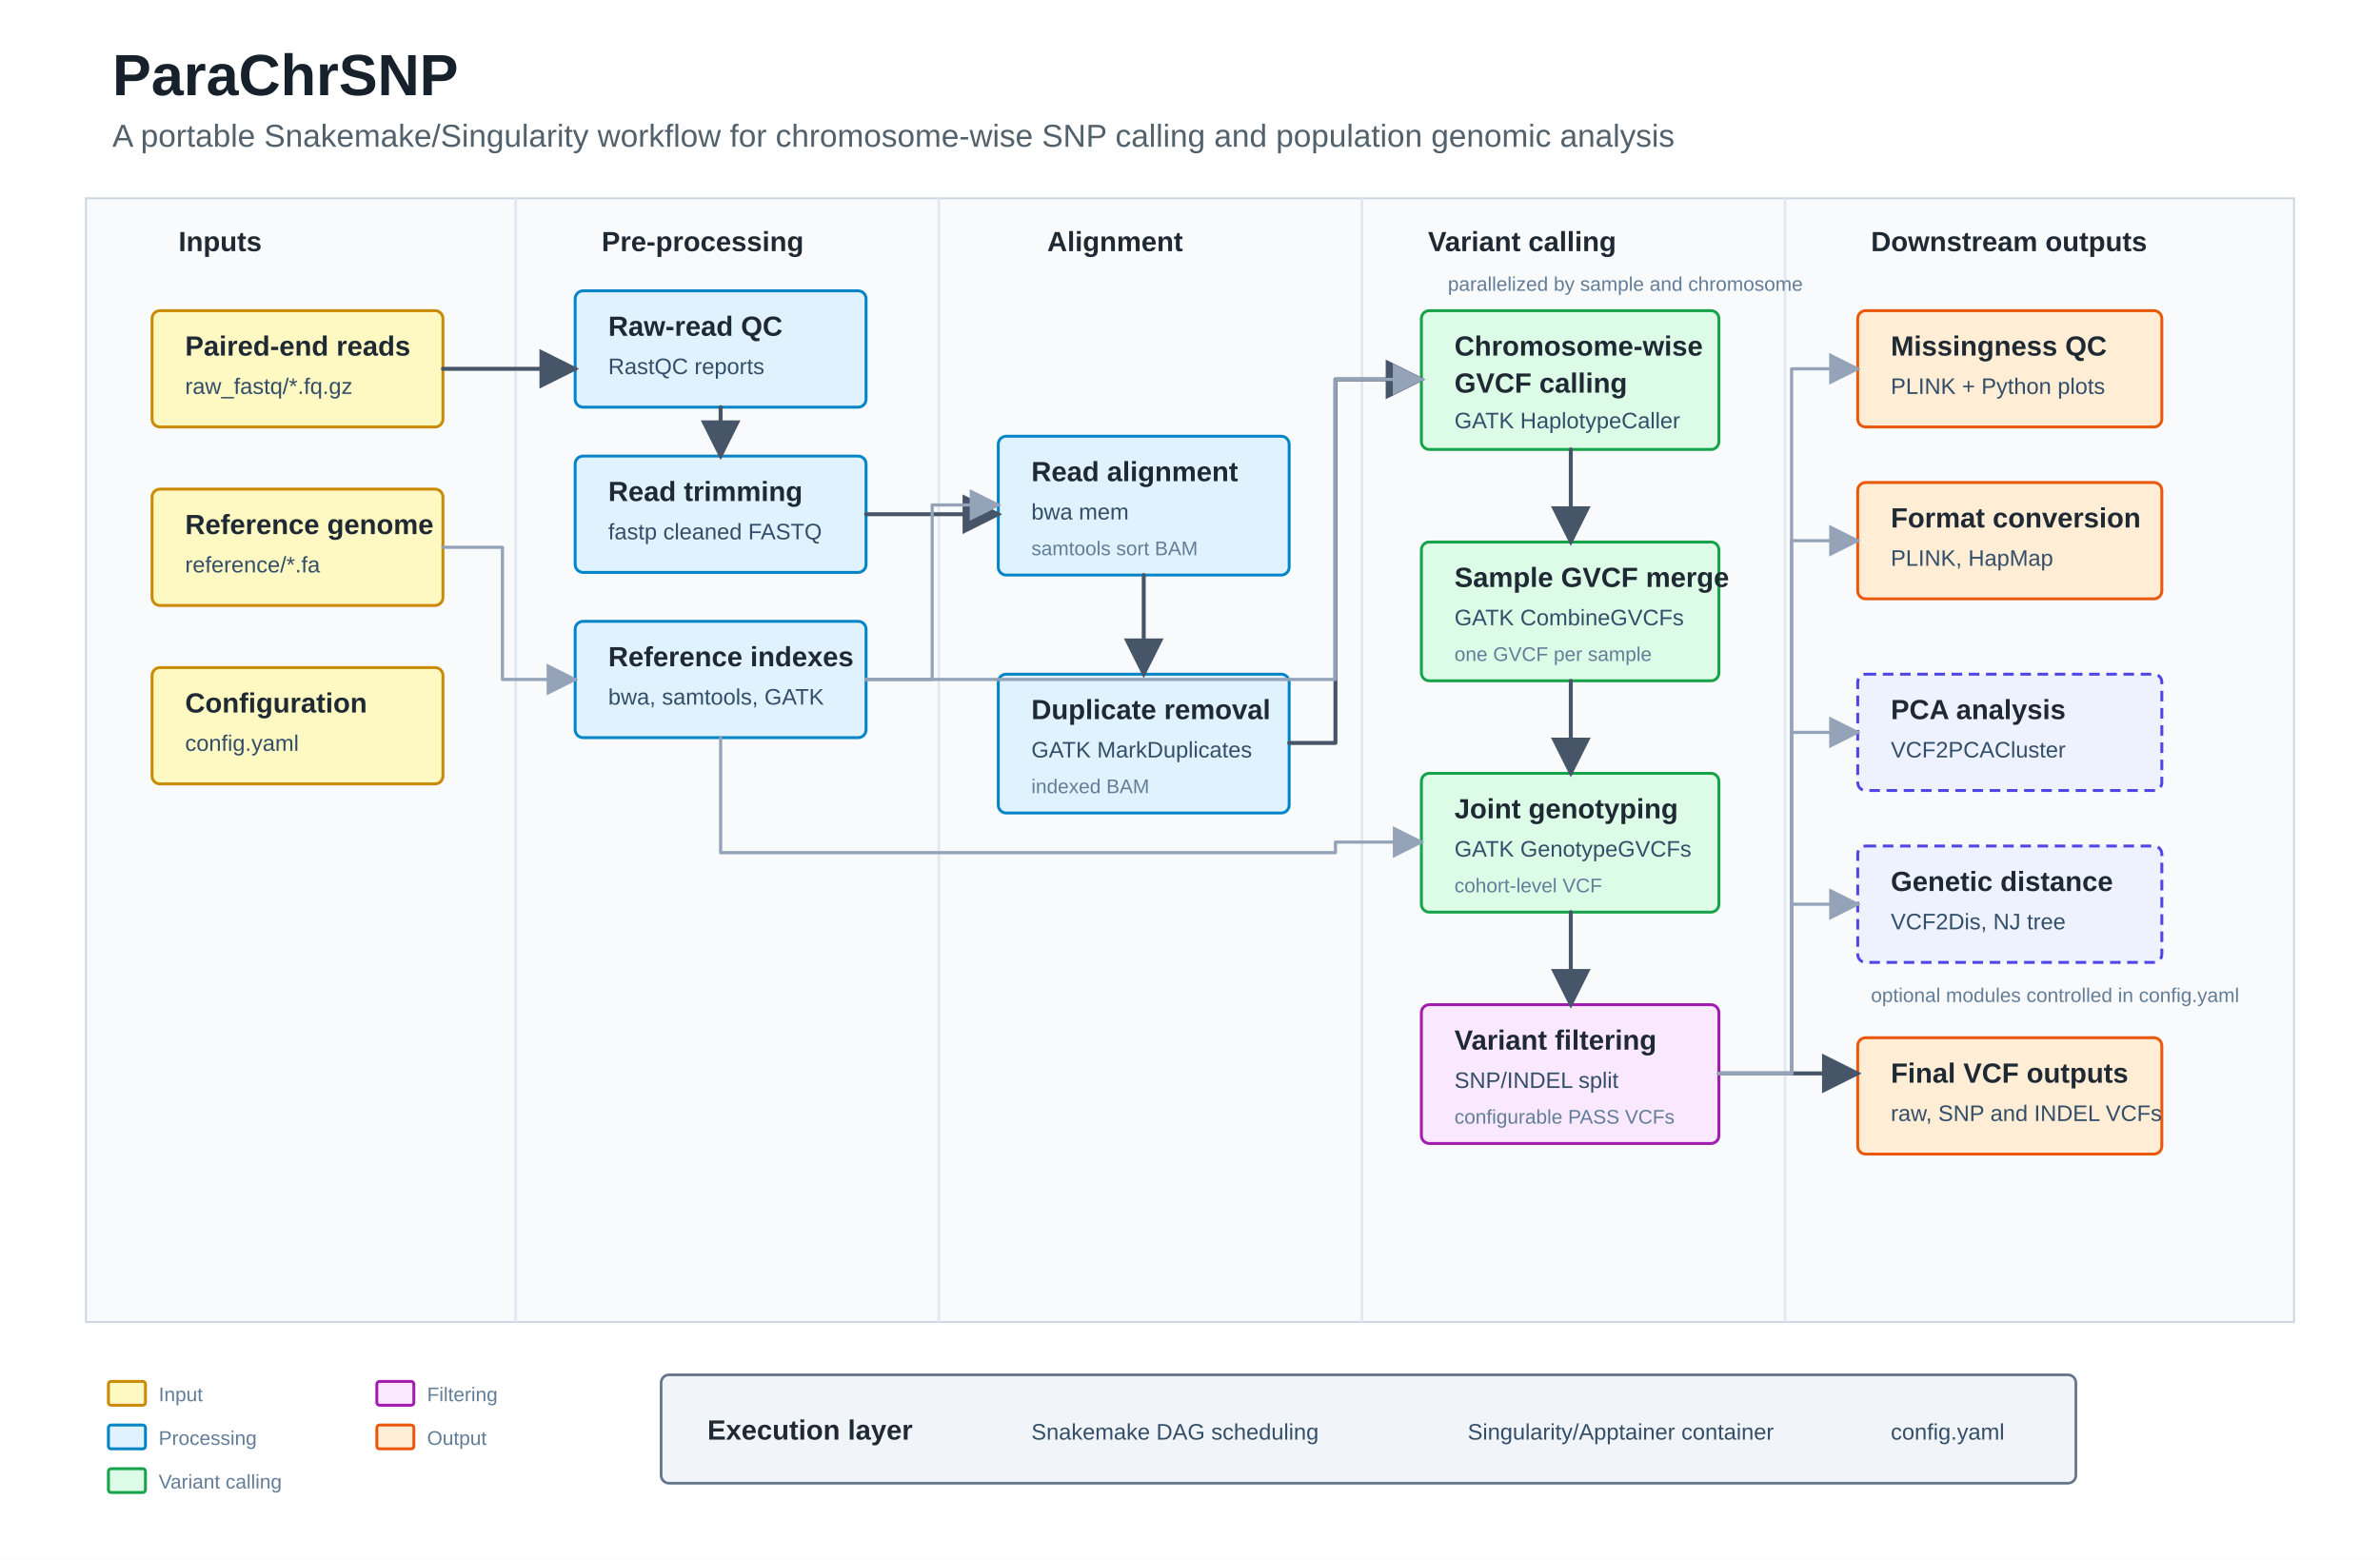
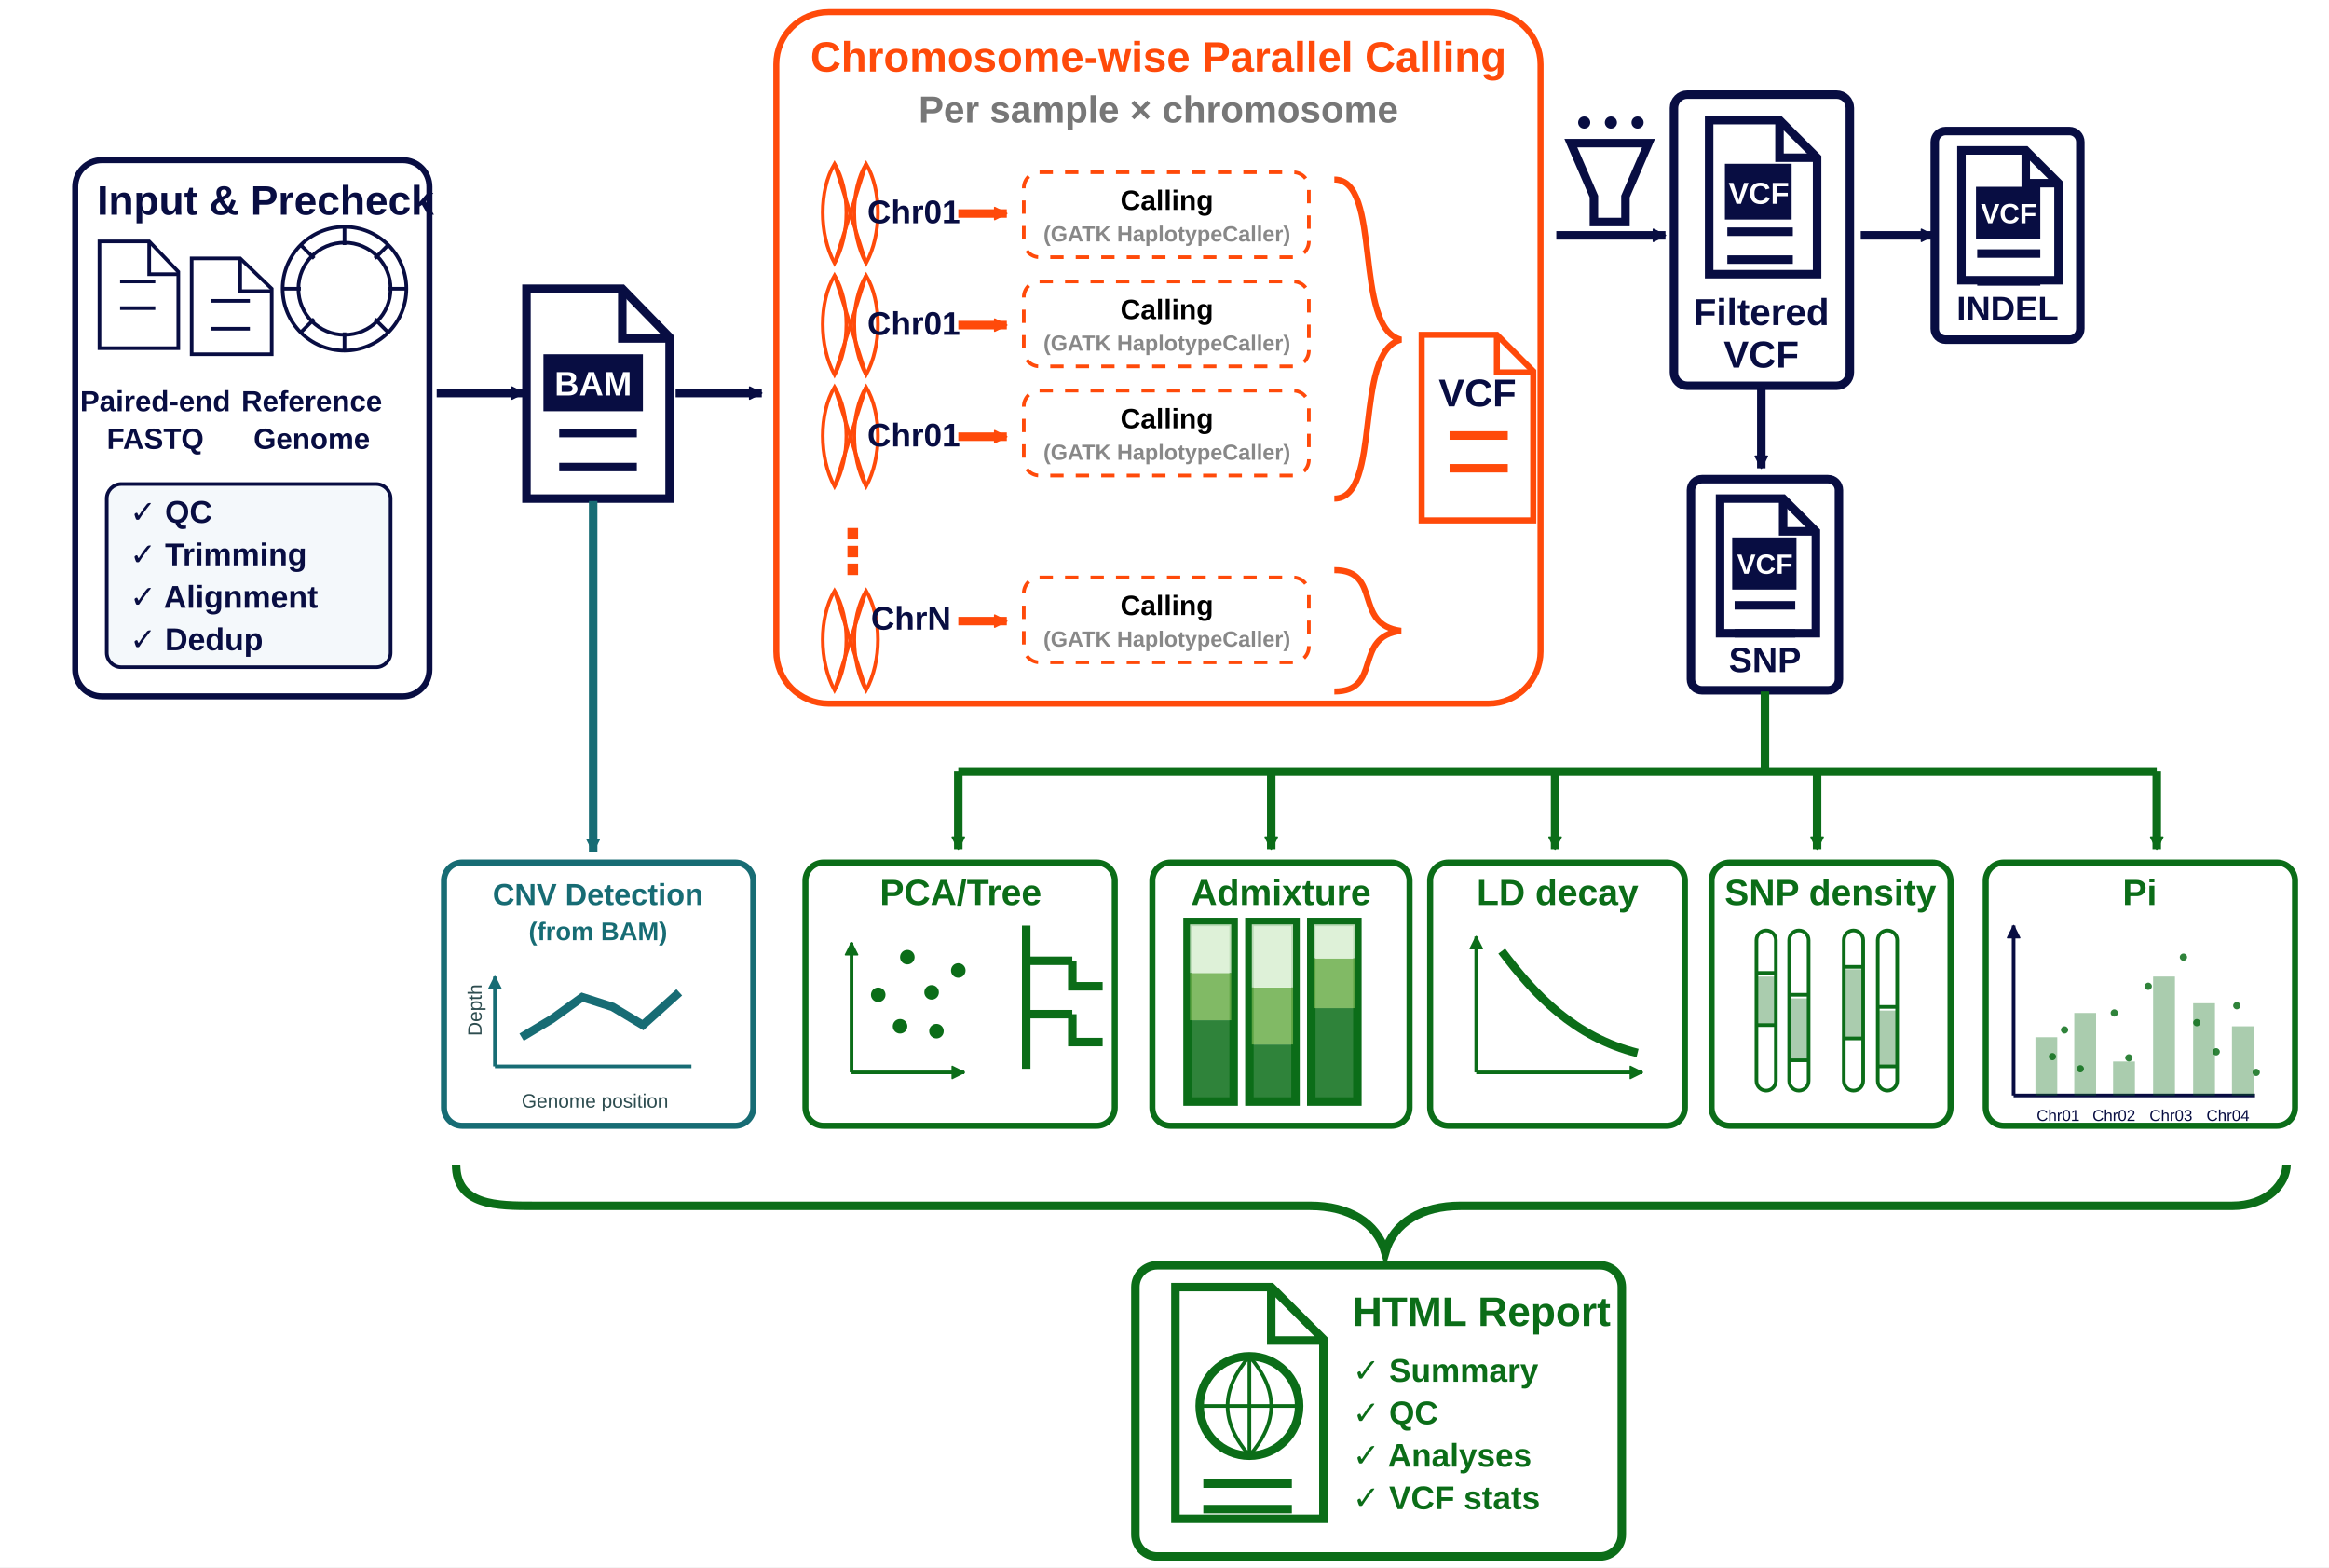
- <svg xmlns="http://www.w3.org/2000/svg" width="1800" height="1180" viewBox="0 0 1800 1180" role="img" aria-labelledby="title desc">
+ <svg xmlns="http://www.w3.org/2000/svg" width="1920" height="1292" viewBox="0 0 1920 1292" role="img" aria-labelledby="title desc">
  <defs>
    <style>
-       .bg { fill: #ffffff; }
-       .title { font-family: Arial, Helvetica, sans-serif; font-size: 44px; font-weight: 700; fill: #17212b; }
-       .subtitle { font-family: Arial, Helvetica, sans-serif; font-size: 24px; fill: #52616b; }
-       .stage { font-family: Arial, Helvetica, sans-serif; font-size: 21px; font-weight: 700; fill: #1f2933; }
-       .box-title { font-family: Arial, Helvetica, sans-serif; font-size: 21px; font-weight: 700; fill: #1f2933; }
-       .box-text { font-family: Arial, Helvetica, sans-serif; font-size: 17px; fill: #334e68; }
-       .small { font-family: Arial, Helvetica, sans-serif; font-size: 15px; fill: #627d98; }
-       .panel { fill: #f8fafc; stroke: #cbd5e1; stroke-width: 1.4; }
-       .input { fill: #fef9c3; stroke: #ca8a04; stroke-width: 2.2; }
-       .process { fill: #e0f2fe; stroke: #0284c7; stroke-width: 2.2; }
-       .variant { fill: #dcfce7; stroke: #16a34a; stroke-width: 2.2; }
-       .filter { fill: #fae8ff; stroke: #a21caf; stroke-width: 2.2; }
-       .output { fill: #ffedd5; stroke: #ea580c; stroke-width: 2.2; }
-       .optional { fill: #eef2ff; stroke: #4f46e5; stroke-width: 2.2; stroke-dasharray: 8 5; }
-       .container { fill: #f1f5f9; stroke: #64748b; stroke-width: 2; }
-       .arrow { fill: none; stroke: #475569; stroke-width: 3; stroke-linecap: round; stroke-linejoin: round; marker-end: url(#arrowhead); }
-       .arrow-light { fill: none; stroke: #94a3b8; stroke-width: 2.4; stroke-linecap: round; stroke-linejoin: round; marker-end: url(#arrowhead-light); }
+       .navy { stroke:#080d42; fill:none; }
+       .navy-fill { fill:#080d42; }
+       .orange { stroke:#ff4a0a; fill:none; }
+       .orange-fill { fill:#ff4a0a; }
+       .green { stroke:#0b6d18; fill:none; }
+       .green-fill { fill:#0b6d18; }
+       .teal { stroke:#176c74; fill:none; }
+       .pale { fill:#f4f8fb; }
+       .white { fill:#ffffff; }
+       .light-green { fill:#eef8ee; }
+       .light-orange { fill:#fff6f1; }
+       .label { font-family:Arial, Helvetica, sans-serif; fill:#080d42; font-weight:700; }
+       .small { font-family:Arial, Helvetica, sans-serif; fill:#080d42; font-weight:600; }
+       .muted { font-family:Arial, Helvetica, sans-serif; fill:#777777; font-weight:700; }
+       .green-text { font-family:Arial, Helvetica, sans-serif; fill:#0b6d18; font-weight:700; }
+       .orange-text { font-family:Arial, Helvetica, sans-serif; fill:#ff4a0a; font-weight:700; }
+       .thin { stroke-width:3; }
+       .mid { stroke-width:5; }
+       .thick { stroke-width:7; }
    </style>
-     <marker id="arrowhead" markerWidth="12" markerHeight="12" refX="10" refY="6" orient="auto">
-       <path d="M1,1 L11,6 L1,11 Z" fill="#475569" />
-     </marker>
-     <marker id="arrowhead-light" markerWidth="12" markerHeight="12" refX="10" refY="6" orient="auto">
-       <path d="M1,1 L11,6 L1,11 Z" fill="#94a3b8" />
+     <marker id="arrow-navy" viewBox="0 0 12 12" refX="11" refY="6" markerWidth="12" markerHeight="12" markerUnits="userSpaceOnUse" orient="auto-start-reverse">
+       <path d="M1,1 L11,6 L1,11 Z" fill="#080d42" stroke="#080d42" stroke-width="1.2" stroke-linecap="round" stroke-linejoin="round" />
+     </marker>
+     <marker id="arrow-orange" viewBox="0 0 12 12" refX="11" refY="6" markerWidth="12" markerHeight="12" markerUnits="userSpaceOnUse" orient="auto-start-reverse">
+       <path d="M1,1 L11,6 L1,11 Z" fill="#ff4a0a" stroke="#ff4a0a" stroke-width="1.2" stroke-linecap="round" stroke-linejoin="round" />
+     </marker>
+     <marker id="arrow-green" viewBox="0 0 12 12" refX="11" refY="6" markerWidth="12" markerHeight="12" markerUnits="userSpaceOnUse" orient="auto-start-reverse">
+       <path d="M1,1 L11,6 L1,11 Z" fill="#0b6d18" stroke="#0b6d18" stroke-width="1.2" stroke-linecap="round" stroke-linejoin="round" />
+     </marker>
+     <marker id="arrow-teal" viewBox="0 0 12 12" refX="11" refY="6" markerWidth="12" markerHeight="12" markerUnits="userSpaceOnUse" orient="auto-start-reverse">
+       <path d="M1,1 L11,6 L1,11 Z" fill="#176c74" stroke="#176c74" stroke-width="1.2" stroke-linecap="round" stroke-linejoin="round" />
    </marker>
  </defs>
-   <rect class="bg" x="0" y="0" width="1800" height="1180" />
-   <text class="title" x="85" y="72">ParaChrSNP</text>
-   <text class="subtitle" x="85" y="111">A portable Snakemake/Singularity workflow for chromosome-wise SNP calling and population genomic analysis</text>
-   <rect class="panel" x="65" y="150" width="1670" height="850" />
-   <line x1="390" y1="150" x2="390" y2="1000" stroke="#e2e8f0" stroke-width="2" />
-   <line x1="710" y1="150" x2="710" y2="1000" stroke="#e2e8f0" stroke-width="2" />
-   <line x1="1030" y1="150" x2="1030" y2="1000" stroke="#e2e8f0" stroke-width="2" />
-   <line x1="1350" y1="150" x2="1350" y2="1000" stroke="#e2e8f0" stroke-width="2" />
-   <text class="stage" x="135" y="190">Inputs</text>
-   <text class="stage" x="455" y="190">Pre-processing</text>
-   <text class="stage" x="792" y="190">Alignment</text>
-   <text class="stage" x="1080" y="190">Variant calling</text>
-   <text class="stage" x="1415" y="190">Downstream outputs</text>
-   <rect class="input" x="115" y="235" width="220" height="88" rx="6" />
-   <text class="box-title" x="140" y="269">Paired-end reads</text>
-   <text class="box-text" x="140" y="298">raw_fastq/*.fq.gz</text>
-   <rect class="input" x="115" y="370" width="220" height="88" rx="6" />
-   <text class="box-title" x="140" y="404">Reference genome</text>
-   <text class="box-text" x="140" y="433">reference/*.fa</text>
-   <rect class="input" x="115" y="505" width="220" height="88" rx="6" />
-   <text class="box-title" x="140" y="539">Configuration</text>
-   <text class="box-text" x="140" y="568">config.yaml</text>
-   <rect class="process" x="435" y="220" width="220" height="88" rx="6" />
-   <text class="box-title" x="460" y="254">Raw-read QC</text>
-   <text class="box-text" x="460" y="283">RastQC reports</text>
-   <rect class="process" x="435" y="345" width="220" height="88" rx="6" />
-   <text class="box-title" x="460" y="379">Read trimming</text>
-   <text class="box-text" x="460" y="408">fastp cleaned FASTQ</text>
-   <rect class="process" x="435" y="470" width="220" height="88" rx="6" />
-   <text class="box-title" x="460" y="504">Reference indexes</text>
-   <text class="box-text" x="460" y="533">bwa, samtools, GATK</text>
-   <rect class="process" x="755" y="330" width="220" height="105" rx="6" />
-   <text class="box-title" x="780" y="364">Read alignment</text>
-   <text class="box-text" x="780" y="393">bwa mem</text>
-   <text class="small" x="780" y="420">samtools sort BAM</text>
-   <rect class="process" x="755" y="510" width="220" height="105" rx="6" />
-   <text class="box-title" x="780" y="544">Duplicate removal</text>
-   <text class="box-text" x="780" y="573">GATK MarkDuplicates</text>
-   <text class="small" x="780" y="600">indexed BAM</text>
-   <rect class="variant" x="1075" y="235" width="225" height="105" rx="6" />
-   <text class="box-title" x="1100" y="269">Chromosome-wise</text>
-   <text class="box-title" x="1100" y="297">GVCF calling</text>
-   <text class="box-text" x="1100" y="324">GATK HaplotypeCaller</text>
-   <rect class="variant" x="1075" y="410" width="225" height="105" rx="6" />
-   <text class="box-title" x="1100" y="444">Sample GVCF merge</text>
-   <text class="box-text" x="1100" y="473">GATK CombineGVCFs</text>
-   <text class="small" x="1100" y="500">one GVCF per sample</text>
-   <rect class="variant" x="1075" y="585" width="225" height="105" rx="6" />
-   <text class="box-title" x="1100" y="619">Joint genotyping</text>
-   <text class="box-text" x="1100" y="648">GATK GenotypeGVCFs</text>
-   <text class="small" x="1100" y="675">cohort-level VCF</text>
-   <rect class="filter" x="1075" y="760" width="225" height="105" rx="6" />
-   <text class="box-title" x="1100" y="794">Variant filtering</text>
-   <text class="box-text" x="1100" y="823">SNP/INDEL split</text>
-   <text class="small" x="1100" y="850">configurable PASS VCFs</text>
-   <rect class="output" x="1405" y="235" width="230" height="88" rx="6" />
-   <text class="box-title" x="1430" y="269">Missingness QC</text>
-   <text class="box-text" x="1430" y="298">PLINK + Python plots</text>
-   <rect class="output" x="1405" y="365" width="230" height="88" rx="6" />
-   <text class="box-title" x="1430" y="399">Format conversion</text>
-   <text class="box-text" x="1430" y="428">PLINK, HapMap</text>
-   <rect class="optional" x="1405" y="510" width="230" height="88" rx="6" />
-   <text class="box-title" x="1430" y="544">PCA analysis</text>
-   <text class="box-text" x="1430" y="573">VCF2PCACluster</text>
-   <rect class="optional" x="1405" y="640" width="230" height="88" rx="6" />
-   <text class="box-title" x="1430" y="674">Genetic distance</text>
-   <text class="box-text" x="1430" y="703">VCF2Dis, NJ tree</text>
-   <rect class="output" x="1405" y="785" width="230" height="88" rx="6" />
-   <text class="box-title" x="1430" y="819">Final VCF outputs</text>
-   <text class="box-text" x="1430" y="848">raw, SNP and INDEL VCFs</text>
-   <path class="arrow" d="M335 279 H435" />
-   <path class="arrow" d="M545 308 V345" />
-   <path class="arrow" d="M655 389 H755" />
-   <path class="arrow" d="M865 435 V510" />
-   <path class="arrow" d="M975 562 H1010 V287 H1075" />
-   <path class="arrow" d="M1188 340 V410" />
-   <path class="arrow" d="M1188 515 V585" />
-   <path class="arrow" d="M1188 690 V760" />
-   <path class="arrow" d="M1300 812 H1405" />
-   <path class="arrow-light" d="M1300 812 H1355 V279 H1405" />
-   <path class="arrow-light" d="M1300 812 H1355 V409 H1405" />
-   <path class="arrow-light" d="M1300 812 H1355 V554 H1405" />
-   <path class="arrow-light" d="M1300 812 H1355 V684 H1405" />
-   <path class="arrow-light" d="M335 414 H380 V514 H435" />
-   <path class="arrow-light" d="M545 558 V645 H1010 V637 H1075" />
-   <path class="arrow-light" d="M655 514 H705 V382 H755" />
-   <path class="arrow-light" d="M655 514 H1010 V287 H1075" />
-   <text class="small" x="1095" y="220">parallelized by sample and chromosome</text>
-   <text class="small" x="1415" y="758">optional modules controlled in config.yaml</text>
-   <rect class="container" x="500" y="1040" width="1070" height="82" rx="6" />
-   <text class="box-title" x="535" y="1089">Execution layer</text>
-   <text class="box-text" x="780" y="1089">Snakemake DAG scheduling</text>
-   <text class="box-text" x="1110" y="1089">Singularity/Apptainer container</text>
-   <text class="box-text" x="1430" y="1089">config.yaml</text>
-   <rect class="input" x="82" y="1045" width="28" height="18" rx="2" />
-   <text class="small" x="120" y="1060">Input</text>
-   <rect class="process" x="82" y="1078" width="28" height="18" rx="2" />
-   <text class="small" x="120" y="1093">Processing</text>
-   <rect class="variant" x="82" y="1111" width="28" height="18" rx="2" />
-   <text class="small" x="120" y="1126">Variant calling</text>
-   <rect class="filter" x="285" y="1045" width="28" height="18" rx="2" />
-   <text class="small" x="323" y="1060">Filtering</text>
-   <rect class="output" x="285" y="1078" width="28" height="18" rx="2" />
-   <text class="small" x="323" y="1093">Output</text>
+   <rect width="1920" height="1292" fill="#ffffff" />
+   <rect x="62" y="132" width="292" height="442" rx="22" class="white navy mid" />
+   <text x="80" y="177" class="label" font-size="34">Input &amp; Precheck</text>
+   <path d="M82 199 H123 L147 224 V287 H82 Z" class="navy thin" />
+   <path d="M123 199 V226 H147" class="navy thin" />
+   <line x1="99" y1="232" x2="128" y2="232" class="navy thin" />
+   <line x1="99" y1="254" x2="128" y2="254" class="navy thin" />
+   <path d="M158 213 H198 L224 238 V292 H158 Z" class="navy thin" />
+   <path d="M198 213 V240 H224" class="navy thin" />
+   <line x1="174" y1="248" x2="206" y2="248" class="navy thin" />
+   <line x1="174" y1="271" x2="206" y2="271" class="navy thin" />
+   <circle cx="284" cy="238" r="51" class="navy thin" />
+   <circle cx="284" cy="238" r="38" class="navy thin" />
+   <g class="navy thin">
+     <line x1="284" y1="187" x2="284" y2="202" />
+     <line x1="284" y1="274" x2="284" y2="289" />
+     <line x1="233" y1="238" x2="248" y2="238" />
+     <line x1="320" y1="238" x2="335" y2="238" />
+     <line x1="248" y1="202" x2="259" y2="213" />
+     <line x1="309" y1="263" x2="320" y2="274" />
+     <line x1="320" y1="202" x2="309" y2="213" />
+     <line x1="259" y1="263" x2="248" y2="274" />
+   </g>
+   <text x="128" y="339" class="small" font-size="24" text-anchor="middle">Paired-end</text>
+   <text x="128" y="370" class="small" font-size="24" text-anchor="middle">FASTQ</text>
+   <text x="257" y="339" class="small" font-size="24" text-anchor="middle">Reference</text>
+   <text x="257" y="370" class="small" font-size="24" text-anchor="middle">Genome</text>
+   <rect x="88" y="399" width="234" height="151" rx="12" class="pale navy thin" />
+   <text x="107" y="431" class="small" font-size="26">✓ QC</text>
+   <text x="107" y="466" class="small" font-size="26">✓ Trimming</text>
+   <text x="107" y="501" class="small" font-size="26">✓ Alignment</text>
+   <text x="107" y="536" class="small" font-size="26">✓ Dedup</text>
+   <line x1="360" y1="324" x2="432" y2="324" class="navy thick" marker-end="url(#arrow-navy)" />
+   <path d="M434 238 H513 L552 278 V411 H434 Z" class="navy thick white" />
+   <path d="M513 238 V279 H552" class="navy thick" />
+   <rect x="448" y="292" width="82" height="47" class="navy-fill" />
+   <text x="489" y="326" fill="#ffffff" font-family="Arial, Helvetica, sans-serif" font-size="28" font-weight="700" text-anchor="middle">BAM</text>
+   <line x1="461" y1="357" x2="525" y2="357" class="navy thick" />
+   <line x1="461" y1="385" x2="525" y2="385" class="navy thick" />
+   <line x1="557" y1="324" x2="628" y2="324" class="navy thick" marker-end="url(#arrow-navy)" />
+   <rect x="640" y="10" width="630" height="570" rx="43" class="white orange mid" />
+   <text x="955" y="59" class="orange-text" font-size="35" text-anchor="middle">Chromosome-wise Parallel Calling</text>
+   <text x="955" y="101" class="muted" font-size="31" text-anchor="middle">Per sample × chromosome</text>
+   <g transform="translate(670 135)" class="orange thin">
+     <path d="M18 0 C5 22 5 58 18 82 C31 58 31 22 18 0 Z" />
+     <path d="M44 0 C31 22 31 58 44 82 C57 58 57 22 44 0 Z" />
+     <line x1="18" y1="0" x2="44" y2="82" />
+     <line x1="44" y1="0" x2="18" y2="82" />
+   </g>
+   <g transform="translate(670 227)" class="orange thin">
+     <path d="M18 0 C5 22 5 58 18 82 C31 58 31 22 18 0 Z" />
+     <path d="M44 0 C31 22 31 58 44 82 C57 58 57 22 44 0 Z" />
+     <line x1="18" y1="0" x2="44" y2="82" />
+     <line x1="44" y1="0" x2="18" y2="82" />
+   </g>
+   <g transform="translate(670 319)" class="orange thin">
+     <path d="M18 0 C5 22 5 58 18 82 C31 58 31 22 18 0 Z" />
+     <path d="M44 0 C31 22 31 58 44 82 C57 58 57 22 44 0 Z" />
+     <line x1="18" y1="0" x2="44" y2="82" />
+     <line x1="44" y1="0" x2="18" y2="82" />
+   </g>
+   <text x="678" y="472" class="orange-text" font-size="50">⋮</text>
+   <g transform="translate(670 487)" class="orange thin">
+     <path d="M18 0 C5 22 5 58 18 82 C31 58 31 22 18 0 Z" />
+     <path d="M44 0 C31 22 31 58 44 82 C57 58 57 22 44 0 Z" />
+     <line x1="18" y1="0" x2="44" y2="82" />
+     <line x1="44" y1="0" x2="18" y2="82" />
+   </g>
+   <text x="715" y="184" class="label" font-size="27">Chr01</text>
+   <text x="715" y="276" class="label" font-size="27">Chr01</text>
+   <text x="715" y="368" class="label" font-size="27">Chr01</text>
+   <text x="718" y="519" class="label" font-size="27">ChrN</text>
+   <line x1="790" y1="176" x2="830" y2="176" class="orange thick" marker-end="url(#arrow-orange)" />
+   <line x1="790" y1="268" x2="830" y2="268" class="orange thick" marker-end="url(#arrow-orange)" />
+   <line x1="790" y1="360" x2="830" y2="360" class="orange thick" marker-end="url(#arrow-orange)" />
+   <line x1="790" y1="512" x2="830" y2="512" class="orange thick" marker-end="url(#arrow-orange)" />
+   <g>
+     <rect x="844" y="142" width="235" height="70" rx="13" fill="#ffffff" stroke="#ff4a0a" stroke-width="3" stroke-dasharray="11 10" />
+     <text x="962" y="173" font-family="Arial, Helvetica, sans-serif" font-size="23" font-weight="700" text-anchor="middle">Calling</text>
+     <text x="962" y="199" font-family="Arial, Helvetica, sans-serif" font-size="18" fill="#888888" font-weight="700" text-anchor="middle">(GATK HaplotypeCaller)</text>
+     <rect x="844" y="232" width="235" height="70" rx="13" fill="#ffffff" stroke="#ff4a0a" stroke-width="3" stroke-dasharray="11 10" />
+     <text x="962" y="263" font-family="Arial, Helvetica, sans-serif" font-size="23" font-weight="700" text-anchor="middle">Calling</text>
+     <text x="962" y="289" font-family="Arial, Helvetica, sans-serif" font-size="18" fill="#888888" font-weight="700" text-anchor="middle">(GATK HaplotypeCaller)</text>
+     <rect x="844" y="322" width="235" height="70" rx="13" fill="#ffffff" stroke="#ff4a0a" stroke-width="3" stroke-dasharray="11 10" />
+     <text x="962" y="353" font-family="Arial, Helvetica, sans-serif" font-size="23" font-weight="700" text-anchor="middle">Calling</text>
+     <text x="962" y="379" font-family="Arial, Helvetica, sans-serif" font-size="18" fill="#888888" font-weight="700" text-anchor="middle">(GATK HaplotypeCaller)</text>
+     <rect x="844" y="476" width="235" height="70" rx="13" fill="#ffffff" stroke="#ff4a0a" stroke-width="3" stroke-dasharray="11 10" />
+     <text x="962" y="507" font-family="Arial, Helvetica, sans-serif" font-size="23" font-weight="700" text-anchor="middle">Calling</text>
+     <text x="962" y="533" font-family="Arial, Helvetica, sans-serif" font-size="18" fill="#888888" font-weight="700" text-anchor="middle">(GATK HaplotypeCaller)</text>
+   </g>
+   <path d="M1100 148 C1140 148 1115 270 1155 280 C1115 290 1140 411 1100 411" class="orange mid" />
+   <path d="M1100 470 C1140 470 1115 515 1155 520 C1115 525 1140 570 1100 570" class="orange mid" />
+   <path d="M1172 276 H1234 L1264 306 V429 H1172 Z" class="orange mid white" />
+   <path d="M1234 276 V307 H1264" class="orange mid" />
+   <text x="1218" y="335" class="label" fill="#080d42" font-size="32" text-anchor="middle">VCF</text>
+   <line x1="1195" y1="359" x2="1243" y2="359" class="orange thick" />
+   <line x1="1195" y1="386" x2="1243" y2="386" class="orange thick" />
+   <g transform="translate(1288 78)">
+     <path d="M7 40 H71 L52 84 V105 H26 V84 Z" class="navy thick white" />
+     <circle cx="18" cy="23" r="5" class="navy-fill" />
+     <circle cx="40" cy="23" r="5" class="navy-fill" />
+     <circle cx="62" cy="23" r="5" class="navy-fill" />
+     <line x1="-5" y1="116" x2="85" y2="116" class="navy thick" marker-end="url(#arrow-navy)" />
+   </g>
+   <rect x="1380" y="78" width="145" height="240" rx="11" class="white navy thick" />
+   <path d="M1409 99 H1467 L1498 130 V226 H1409 Z" class="navy thick white" />
+   <path d="M1467 99 V130 H1498" class="navy thick" />
+   <rect x="1422" y="135" width="55" height="46" class="navy-fill" />
+   <text x="1450" y="168" fill="#ffffff" font-family="Arial, Helvetica, sans-serif" font-size="25" font-weight="700" text-anchor="middle">VCF</text>
+   <line x1="1424" y1="191" x2="1478" y2="191" class="navy thick" />
+   <line x1="1424" y1="214" x2="1478" y2="214" class="navy thick" />
+   <text x="1452" y="268" class="label" font-size="31" text-anchor="middle">Filtered</text>
+   <text x="1452" y="303" class="label" font-size="31" text-anchor="middle">VCF</text>
+   <line x1="1534" y1="194" x2="1594" y2="194" class="navy thick" marker-end="url(#arrow-navy)" />
+   <rect x="1595" y="108" width="120" height="172" rx="9" class="white navy thick" />
+   <path d="M1617 124 H1670 L1697 151 V231 H1617 Z" class="navy thick white" />
+   <path d="M1670 124 V151 H1697" class="navy thick" />
+   <rect x="1629" y="154" width="53" height="43" class="navy-fill" />
+   <text x="1656" y="184" fill="#ffffff" font-family="Arial, Helvetica, sans-serif" font-size="23" font-weight="700" text-anchor="middle">VCF</text>
+   <line x1="1630" y1="209" x2="1682" y2="209" class="navy thick" />
+   <line x1="1630" y1="232" x2="1682" y2="232" class="navy thick" />
+   <text x="1655" y="264" class="label" font-size="28" text-anchor="middle">INDEL</text>
+   <line x1="1452" y1="320" x2="1452" y2="386" class="navy thick" marker-end="url(#arrow-navy)" />
+   <rect x="1394" y="395" width="122" height="174" rx="9" class="white navy thick" />
+   <path d="M1418 411 H1470 L1497 438 V522 H1418 Z" class="navy thick white" />
+   <path d="M1470 411 V438 H1497" class="navy thick" />
+   <rect x="1428" y="443" width="53" height="43" class="navy-fill" />
+   <text x="1455" y="473" fill="#ffffff" font-family="Arial, Helvetica, sans-serif" font-size="23" font-weight="700" text-anchor="middle">VCF</text>
+   <line x1="1430" y1="499" x2="1480" y2="499" class="navy thick" />
+   <line x1="1430" y1="522" x2="1480" y2="522" class="navy thick" />
+   <text x="1455" y="554" class="label" font-size="29" text-anchor="middle">SNP</text>
+   <line x1="1455" y1="570" x2="1455" y2="636" class="green thick" />
+   <line x1="790" y1="636" x2="1778" y2="636" class="green thick" />
+   <path d="M489 413 V702" class="teal thick" marker-end="url(#arrow-teal)" />
+   <g class="green thick">
+     <line x1="790" y1="636" x2="790" y2="700" marker-end="url(#arrow-green)" />
+     <line x1="1048" y1="636" x2="1048" y2="700" marker-end="url(#arrow-green)" />
+     <line x1="1282" y1="636" x2="1282" y2="700" marker-end="url(#arrow-green)" />
+     <line x1="1498" y1="636" x2="1498" y2="700" marker-end="url(#arrow-green)" />
+     <line x1="1778" y1="636" x2="1778" y2="700" marker-end="url(#arrow-green)" />
+   </g>
+   <rect x="366" y="711" width="255" height="217" rx="15" class="white teal mid" />
+   <text x="493" y="746" font-family="Arial, Helvetica, sans-serif" fill="#176c74" font-size="25" font-weight="700" text-anchor="middle">CNV Detection</text>
+   <text x="493" y="775" font-family="Arial, Helvetica, sans-serif" fill="#176c74" font-size="21" font-weight="700" text-anchor="middle">(from BAM)</text>
+   <line x1="408" y1="879" x2="570" y2="879" class="teal thin" />
+   <line x1="408" y1="879" x2="408" y2="805" class="teal thin" marker-end="url(#arrow-teal)" />
+   <polyline points="430,855 455,840 480,822 505,830 530,845 560,818" class="teal thick" />
+   <text x="430" y="913" font-family="Arial, Helvetica, sans-serif" fill="#2e4d50" font-size="16">Genome position</text>
+   <text x="397" y="854" font-family="Arial, Helvetica, sans-serif" fill="#2e4d50" font-size="16" transform="rotate(-90 397 854)">Depth</text>
+   <rect x="664" y="711" width="255" height="217" rx="15" class="white green mid" />
+   <text x="792" y="746" class="green-text" font-size="30" text-anchor="middle">PCA/Tree</text>
+   <line x1="702" y1="884" x2="795" y2="884" class="green thin" marker-end="url(#arrow-green)" />
+   <line x1="702" y1="884" x2="702" y2="777" class="green thin" marker-end="url(#arrow-green)" />
+   <g class="green-fill">
+     <circle cx="742" cy="846" r="6" />
+     <circle cx="768" cy="818" r="6" />
+     <circle cx="790" cy="800" r="6" />
+     <circle cx="724" cy="820" r="6" />
+     <circle cx="772" cy="850" r="6" />
+     <circle cx="748" cy="789" r="6" />
+   </g>
+   <path d="M846 763 V881 M846 792 H884 M846 836 H884 M884 792 V813 H909 M884 836 V859 H909" class="green thick" />
+   <rect x="950" y="711" width="212" height="217" rx="15" class="white green mid" />
+   <text x="1056" y="746" class="green-text" font-size="30" text-anchor="middle">Admixture</text>
+   <g class="green thick">
+     <rect x="979" y="760" width="38" height="148" />
+     <rect x="1030" y="760" width="38" height="148" />
+     <rect x="1081" y="760" width="38" height="148" />
+   </g>
+   <g opacity="0.85">
+     <rect x="981" y="841" width="34" height="65" fill="#0b6d18" />
+     <rect x="981" y="802" width="34" height="39" fill="#6bae4a" />
+     <rect x="981" y="762" width="34" height="40" fill="#d8efd1" />
+     <rect x="1032" y="861" width="34" height="45" fill="#0b6d18" />
+     <rect x="1032" y="814" width="34" height="47" fill="#6bae4a" />
+     <rect x="1032" y="762" width="34" height="52" fill="#d8efd1" />
+     <rect x="1083" y="831" width="34" height="75" fill="#0b6d18" />
+     <rect x="1083" y="790" width="34" height="41" fill="#6bae4a" />
+     <rect x="1083" y="762" width="34" height="28" fill="#d8efd1" />
+   </g>
+   <rect x="1179" y="711" width="210" height="217" rx="15" class="white green mid" />
+   <text x="1284" y="746" class="green-text" font-size="30" text-anchor="middle">LD decay</text>
+   <line x1="1217" y1="884" x2="1354" y2="884" class="green thin" marker-end="url(#arrow-green)" />
+   <line x1="1217" y1="884" x2="1217" y2="772" class="green thin" marker-end="url(#arrow-green)" />
+   <path d="M1238 784 C1265 820 1298 855 1350 868" class="green thick" />
+   <rect x="1411" y="711" width="197" height="217" rx="15" class="white green mid" />
+   <text x="1509" y="746" class="green-text" font-size="30" text-anchor="middle">SNP density</text>
+   <g class="green thin">
+     <rect x="1448" y="767" width="16" height="132" rx="8" />
+     <rect x="1475" y="767" width="16" height="132" rx="8" />
+     <rect x="1520" y="767" width="16" height="132" rx="8" />
+     <rect x="1548" y="767" width="16" height="132" rx="8" />
+     <line x1="1448" y1="802" x2="1464" y2="802" />
+     <line x1="1448" y1="845" x2="1464" y2="845" />
+     <line x1="1475" y1="820" x2="1491" y2="820" />
+     <line x1="1475" y1="874" x2="1491" y2="874" />
+     <line x1="1520" y1="797" x2="1536" y2="797" />
+     <line x1="1520" y1="856" x2="1536" y2="856" />
+     <line x1="1548" y1="830" x2="1564" y2="830" />
+     <line x1="1548" y1="879" x2="1564" y2="879" />
+   </g>
+   <g fill="#0b6d18" opacity="0.35">
+     <rect x="1449" y="805" width="14" height="39" />
+     <rect x="1476" y="823" width="14" height="50" />
+     <rect x="1521" y="799" width="14" height="56" />
+     <rect x="1549" y="833" width="14" height="45" />
+   </g>
+   <rect x="1637" y="711" width="255" height="217" rx="15" class="white green mid" />
+   <text x="1764" y="746" class="green-text" font-size="30" text-anchor="middle">Pi</text>
+   <line x1="1660" y1="903" x2="1859" y2="903" class="navy thin" />
+   <line x1="1660" y1="903" x2="1660" y2="763" class="navy thin" marker-end="url(#arrow-navy)" />
+   <g fill="#0b6d18" opacity="0.85">
+     <circle cx="1692" cy="871" r="3" />
+     <circle cx="1702" cy="849" r="3" />
+     <circle cx="1715" cy="881" r="3" />
+     <circle cx="1743" cy="835" r="3" />
+     <circle cx="1755" cy="872" r="3" />
+     <circle cx="1771" cy="813" r="3" />
+     <circle cx="1800" cy="789" r="3" />
+     <circle cx="1811" cy="843" r="3" />
+     <circle cx="1827" cy="867" r="3" />
+     <circle cx="1844" cy="829" r="3" />
+     <circle cx="1860" cy="884" r="3" />
+   </g>
+   <g fill="#0b6d18" opacity="0.35">
+     <rect x="1678" y="855" width="18" height="48" />
+     <rect x="1710" y="835" width="18" height="68" />
+     <rect x="1742" y="875" width="18" height="28" />
+     <rect x="1775" y="805" width="18" height="98" />
+     <rect x="1808" y="827" width="18" height="76" />
+     <rect x="1840" y="846" width="18" height="57" />
+   </g>
+   <text x="1679" y="924" font-family="Arial, Helvetica, sans-serif" fill="#080d42" font-size="13">Chr01</text>
+   <text x="1725" y="924" font-family="Arial, Helvetica, sans-serif" fill="#080d42" font-size="13">Chr02</text>
+   <text x="1772" y="924" font-family="Arial, Helvetica, sans-serif" fill="#080d42" font-size="13">Chr03</text>
+   <text x="1819" y="924" font-family="Arial, Helvetica, sans-serif" fill="#080d42" font-size="13">Chr04</text>
+   <path d="M376 960 C376 994 410 994 440 994 H1080 C1112 994 1135 1008 1142 1032 C1149 1008 1172 994 1204 994 H1840 C1870 994 1885 975 1885 960" class="green thick" />
+   <rect x="936" y="1043" width="401" height="240" rx="18" class="white green thick" />
+   <path d="M969 1061 H1048 L1091 1104 V1252 H969 Z" class="green thick white" />
+   <path d="M1048 1061 V1105 H1091" class="green thick" />
+   <circle cx="1030" cy="1159" r="41" class="green thick" />
+   <path d="M989 1159 H1071 M1030 1118 C1006 1146 1006 1172 1030 1200 M1030 1118 C1054 1146 1054 1172 1030 1200 M1030 1118 V1200" class="green thin" />
+   <line x1="992" y1="1223" x2="1065" y2="1223" class="green thick" />
+   <line x1="992" y1="1244" x2="1065" y2="1244" class="green thick" />
+   <text x="1115" y="1093" class="green-text" font-size="34">HTML Report</text>
+   <text x="1115" y="1139" class="green-text" font-size="27">✓ Summary</text>
+   <text x="1115" y="1174" class="green-text" font-size="27">✓ QC</text>
+   <text x="1115" y="1209" class="green-text" font-size="27">✓ Analyses</text>
+   <text x="1115" y="1244" class="green-text" font-size="27">✓ VCF stats</text>
</svg>
